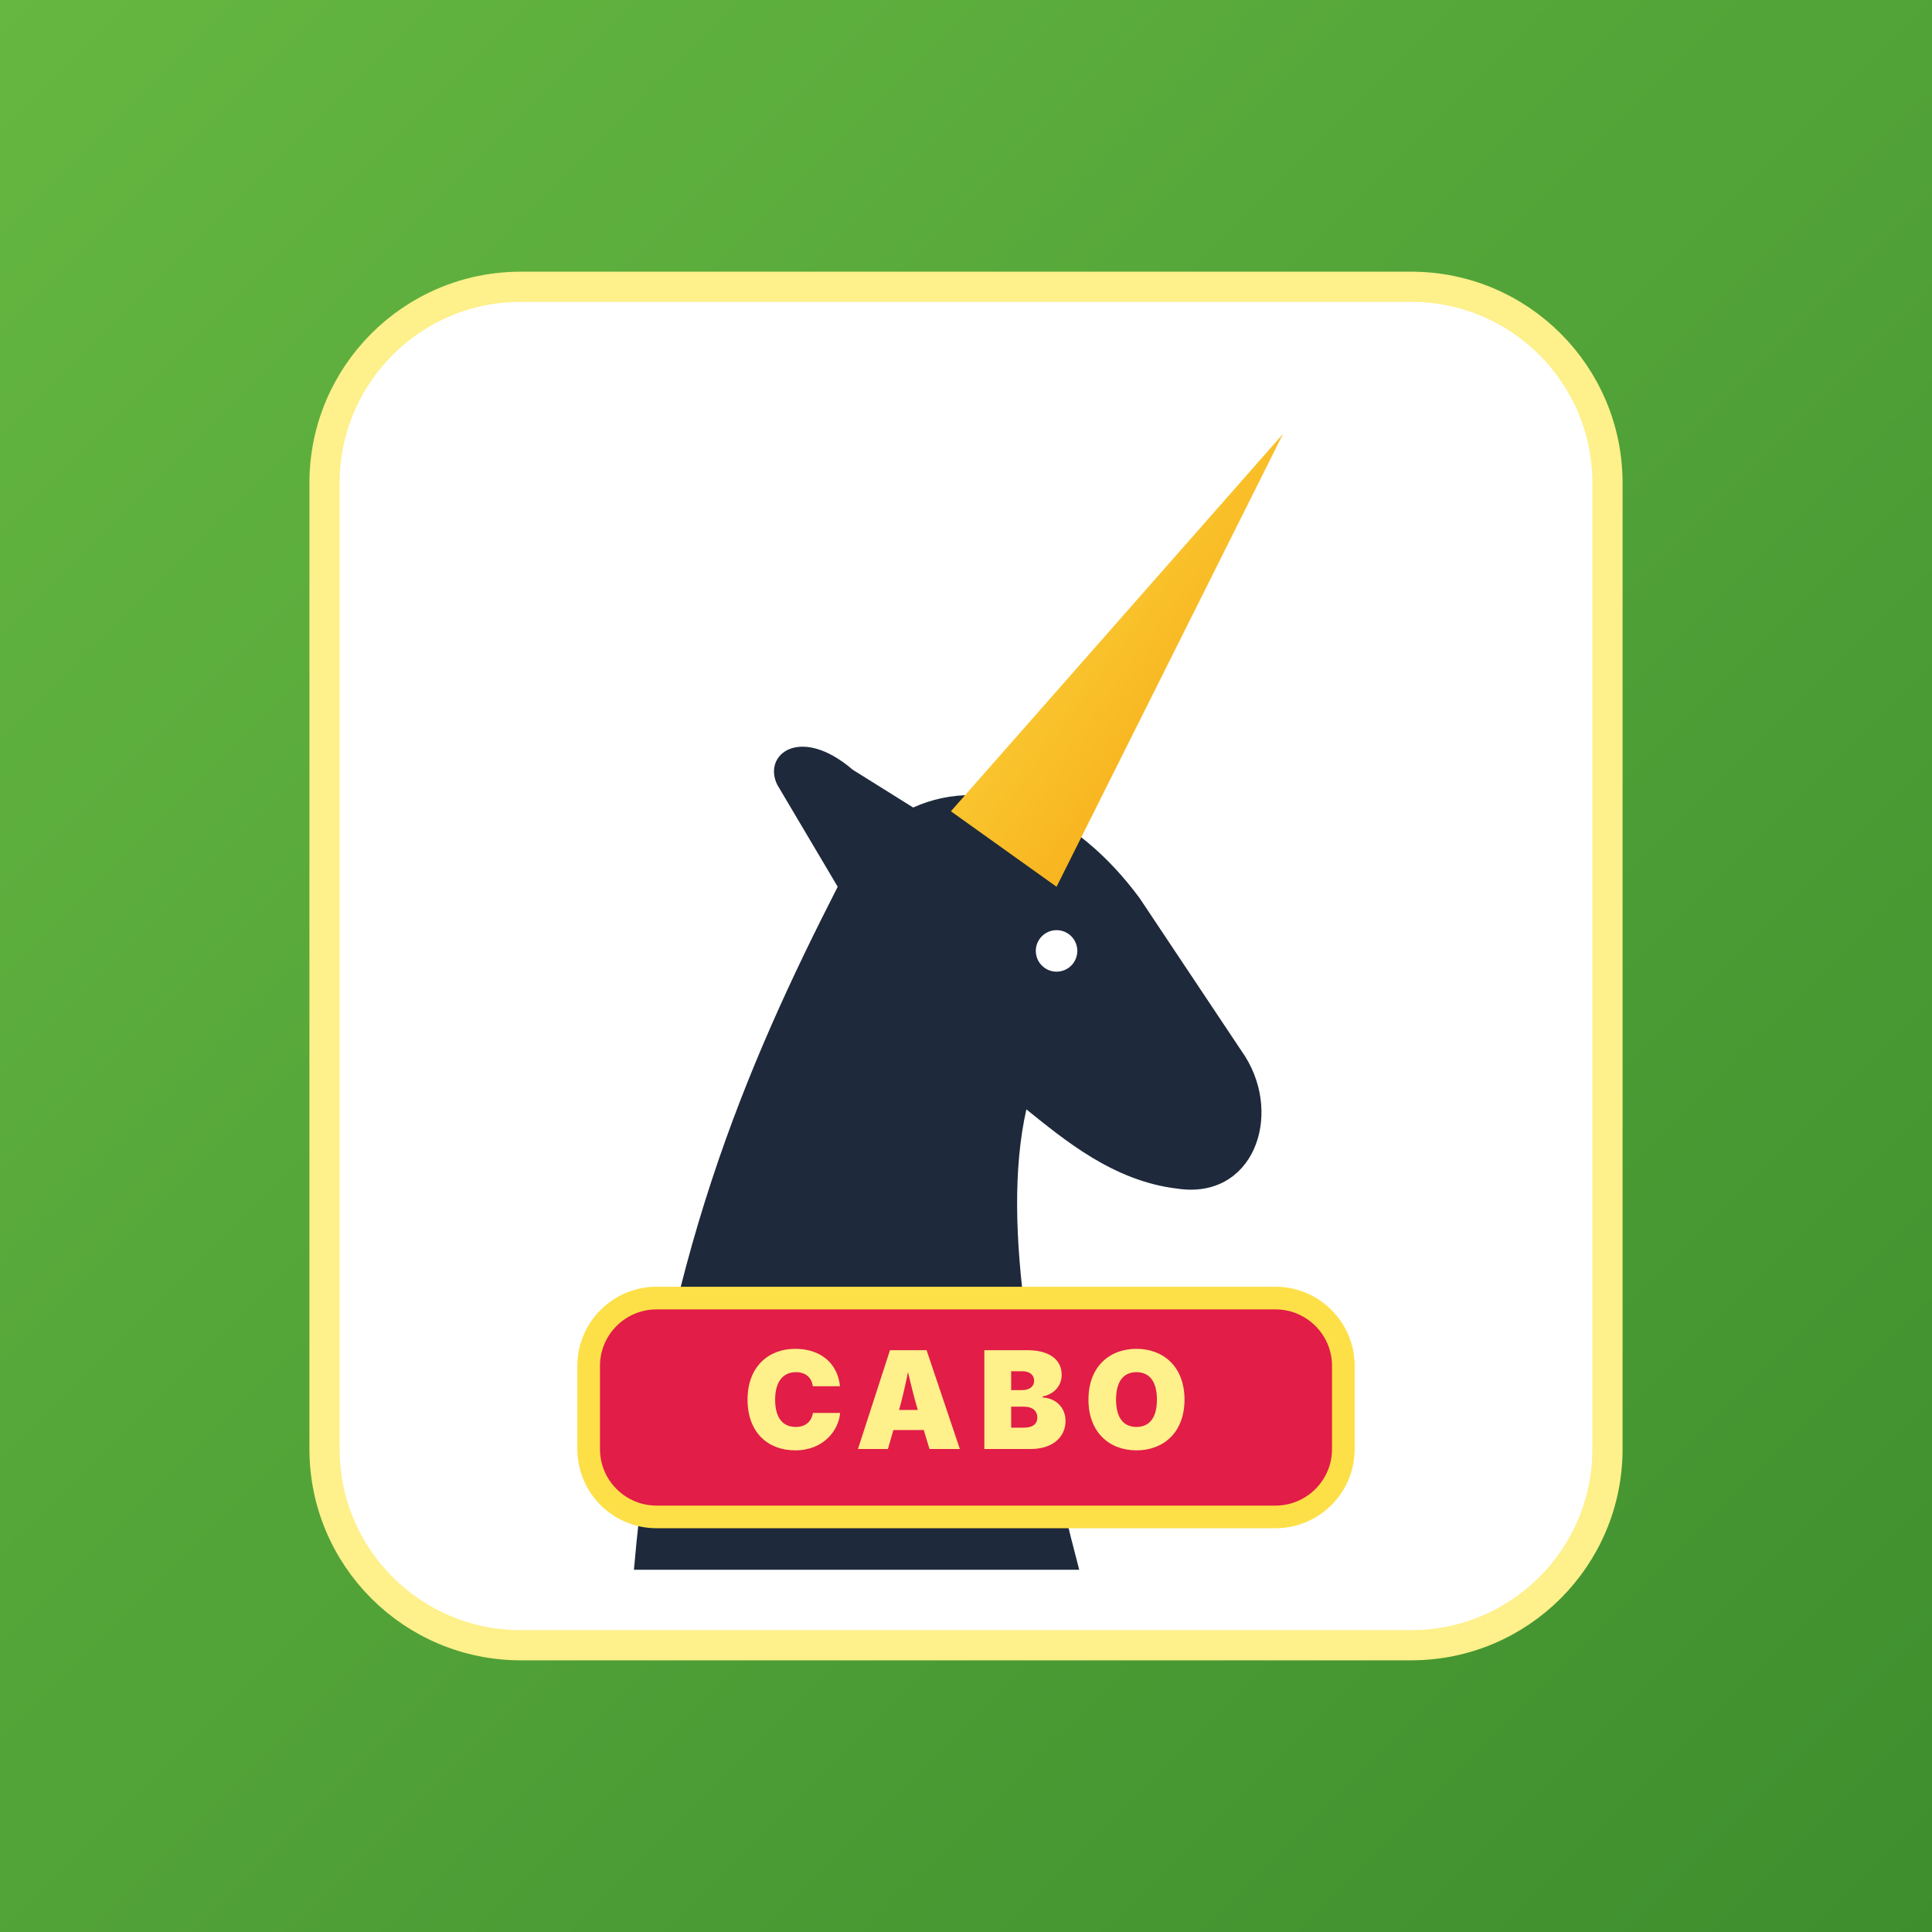
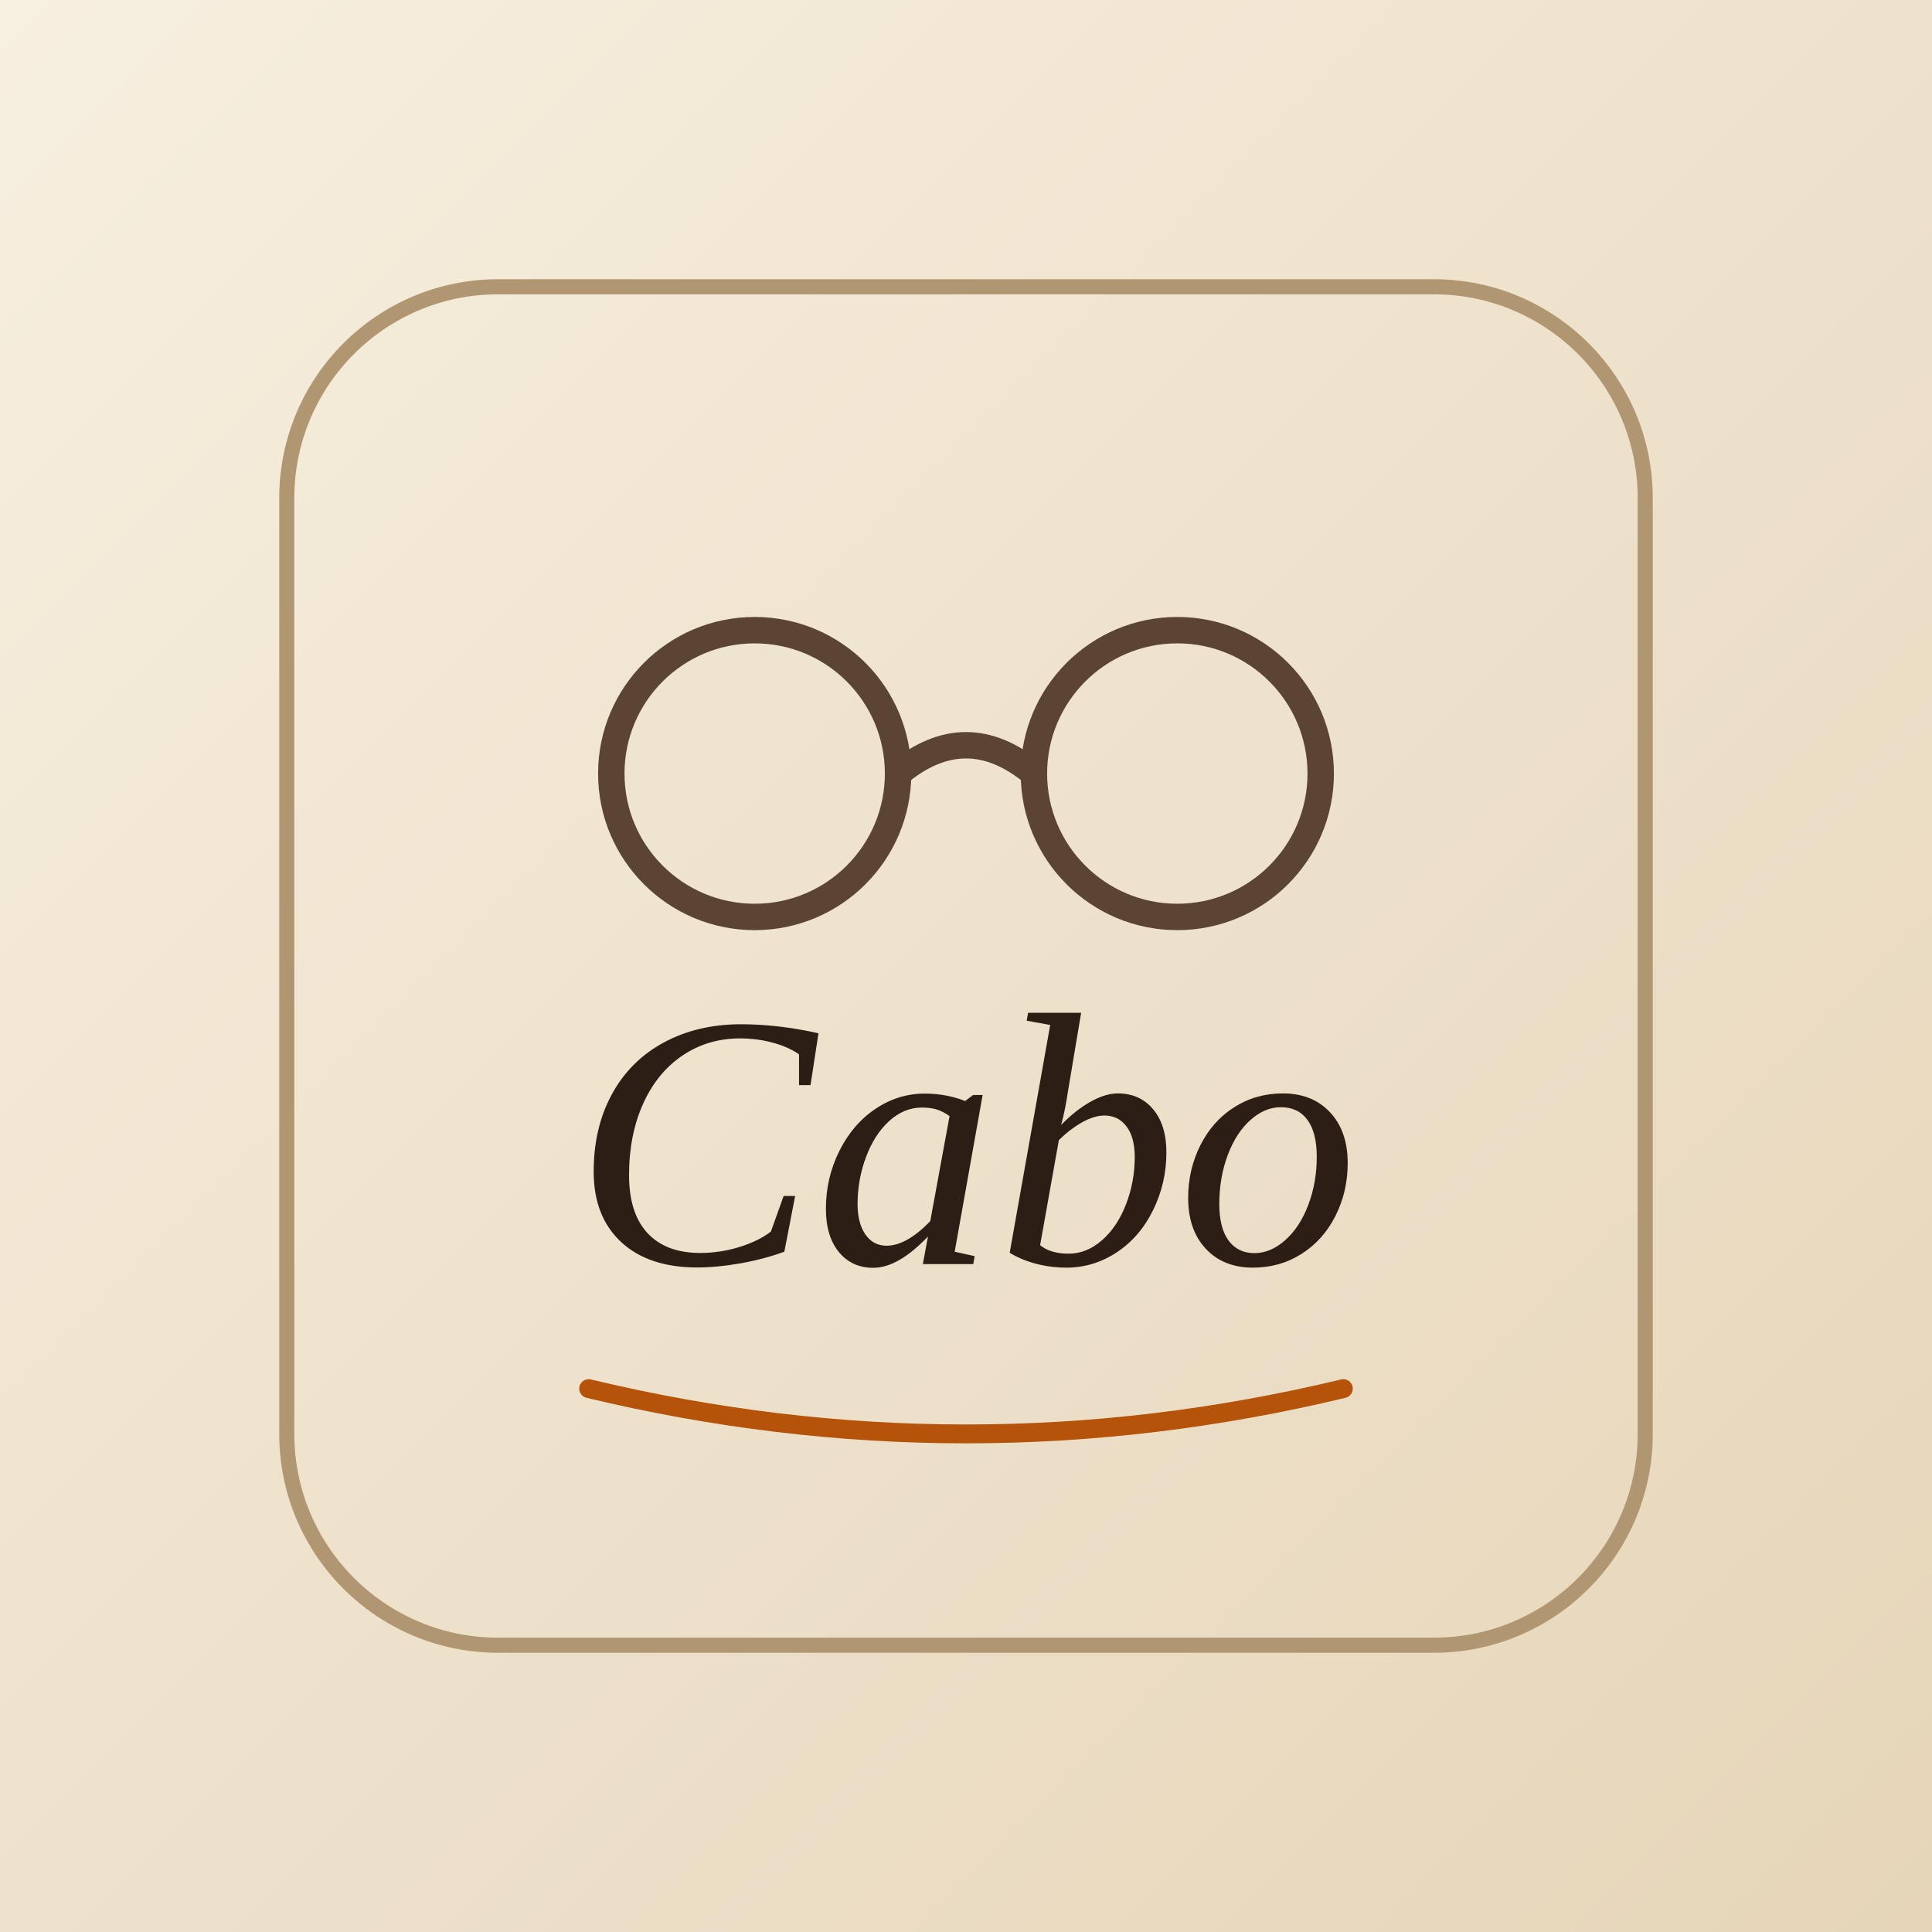
<svg xmlns="http://www.w3.org/2000/svg" viewBox="0 0 512 512">
  <defs>
-     <linearGradient id="boxGreen" x1="0%" y1="0%" x2="100%" y2="100%">
-       <stop offset="0%" stop-color="#65B741" />
-       <stop offset="100%" stop-color="#3E8E2E" />
-     </linearGradient>
-     <linearGradient id="horn" x1="0%" y1="0%" x2="100%" y2="100%">
-       <stop offset="0%" stop-color="#FDE047" />
-       <stop offset="100%" stop-color="#F59E0B" />
+     <linearGradient id="parchment" x1="0%" y1="0%" x2="100%" y2="100%">
+       <stop offset="0%" stop-color="#F7EFE0" />
+       <stop offset="100%" stop-color="#E6D5B8" />
    </linearGradient>
  </defs>
-   <rect width="512" height="512" fill="url(#boxGreen)" />
-   <rect x="86" y="76" width="340" height="360" rx="52" fill="#FFFFFF" stroke="#FEF08A" stroke-width="8" />
-   <path d="M 168 416 C 175 335 198 282 222 235 L 206 208 C 202 200 212 192 226 204 L 242 214 C 262 205 285 215 302 238 L 330 280 C 340 296 332 318 312 315 C 295 313 282 302 272 294 C 265 325 274 370 286 416 Z" fill="#1E293B" />
-   <polygon points="252,215 340,115 280,235" fill="url(#horn)" />
-   <circle cx="280" cy="252" r="5.5" fill="#FFFFFF" />
-   <rect x="156" y="344" width="200" height="58" rx="18" fill="#E11D48" stroke="#FDE047" stroke-width="6" />
-   <text x="256" y="384" text-anchor="middle" font-family="system-ui, -apple-system, sans-serif" font-size="36" font-weight="900" letter-spacing="4" fill="#FEF08A">CABO</text>
+   <rect width="512" height="512" fill="url(#parchment)" />
+   <rect x="76" y="76" width="360" height="360" rx="56" fill="none" stroke="#B09772" stroke-width="4" />
+   <g stroke="#5C4433" stroke-width="7" fill="none" stroke-linecap="round">
+     <circle cx="200" cy="205" r="38" fill="#EFE3CC" fill-opacity="0.6" />
+     <circle cx="312" cy="205" r="38" fill="#EFE3CC" fill-opacity="0.6" />
+     <path d="M 238 205 Q 256 190 274 205" />
+   </g>
+   <text x="256" y="335" text-anchor="middle" font-family="Georgia, 'Times New Roman', serif" font-style="italic" font-size="96" fill="#2C1E14">Cabo</text>
+   <path d="M 156 368 Q 256 392 356 368" fill="none" stroke="#B45309" stroke-width="5" stroke-linecap="round" />
</svg>
